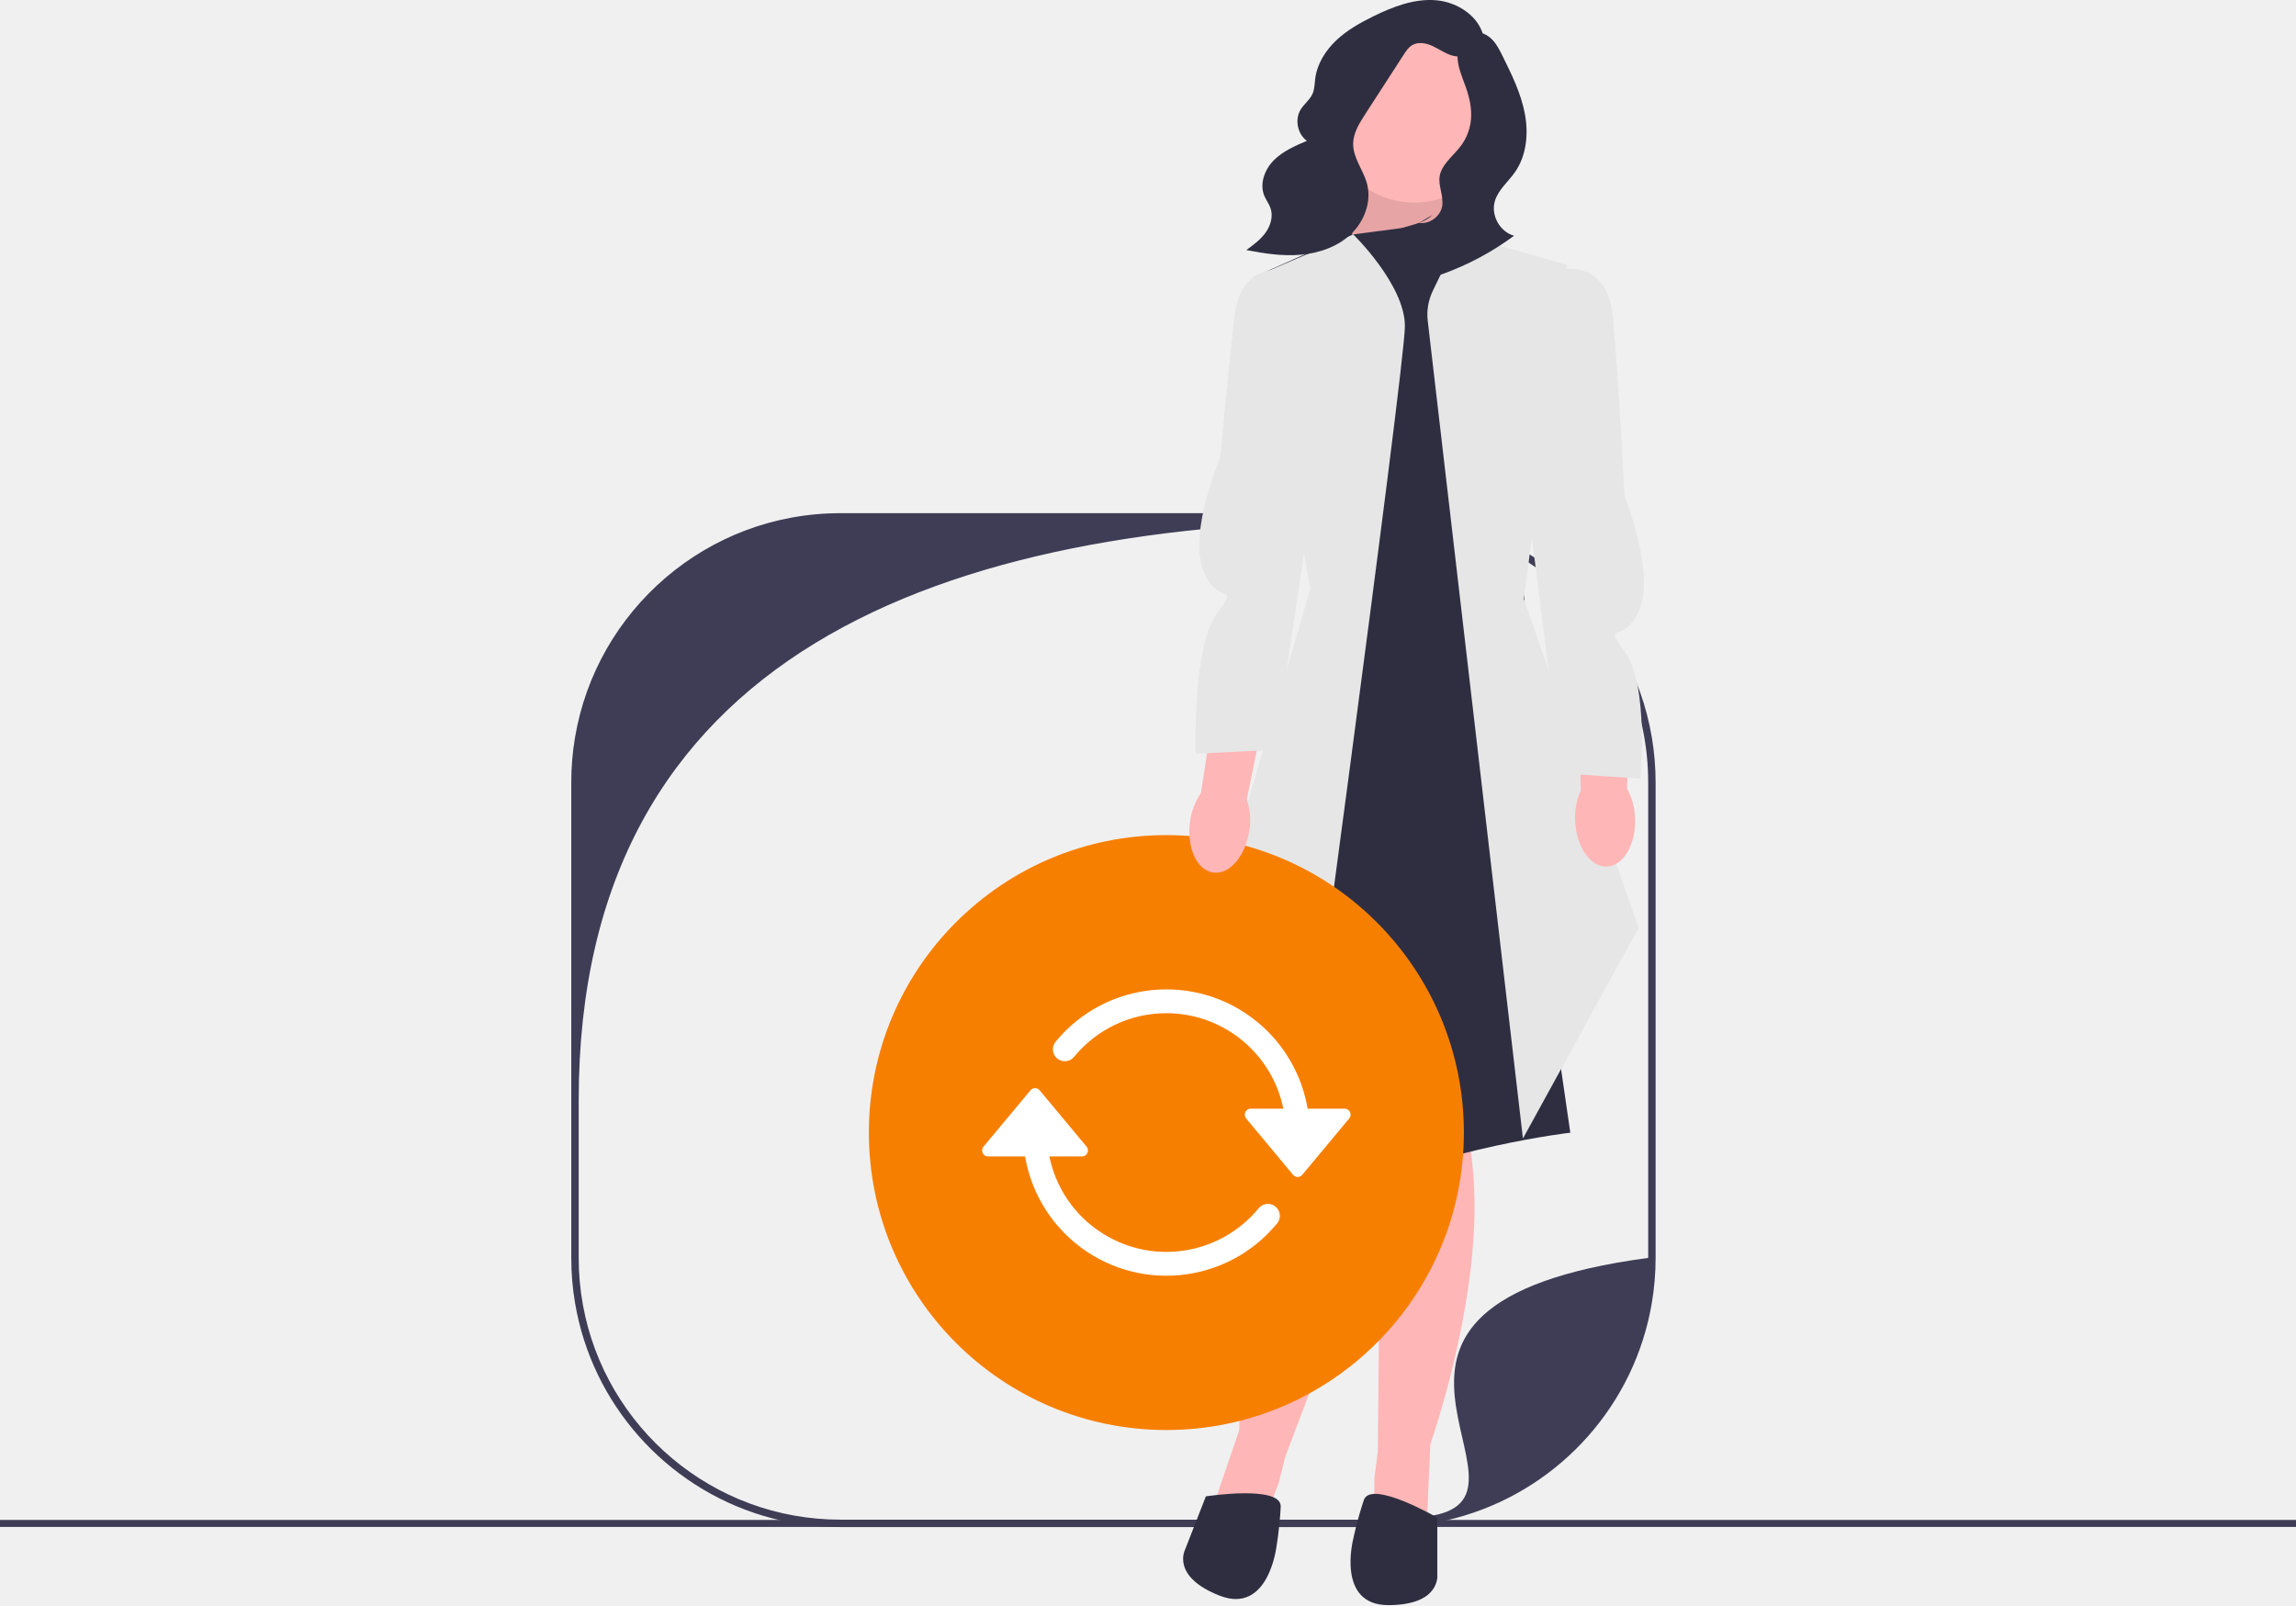
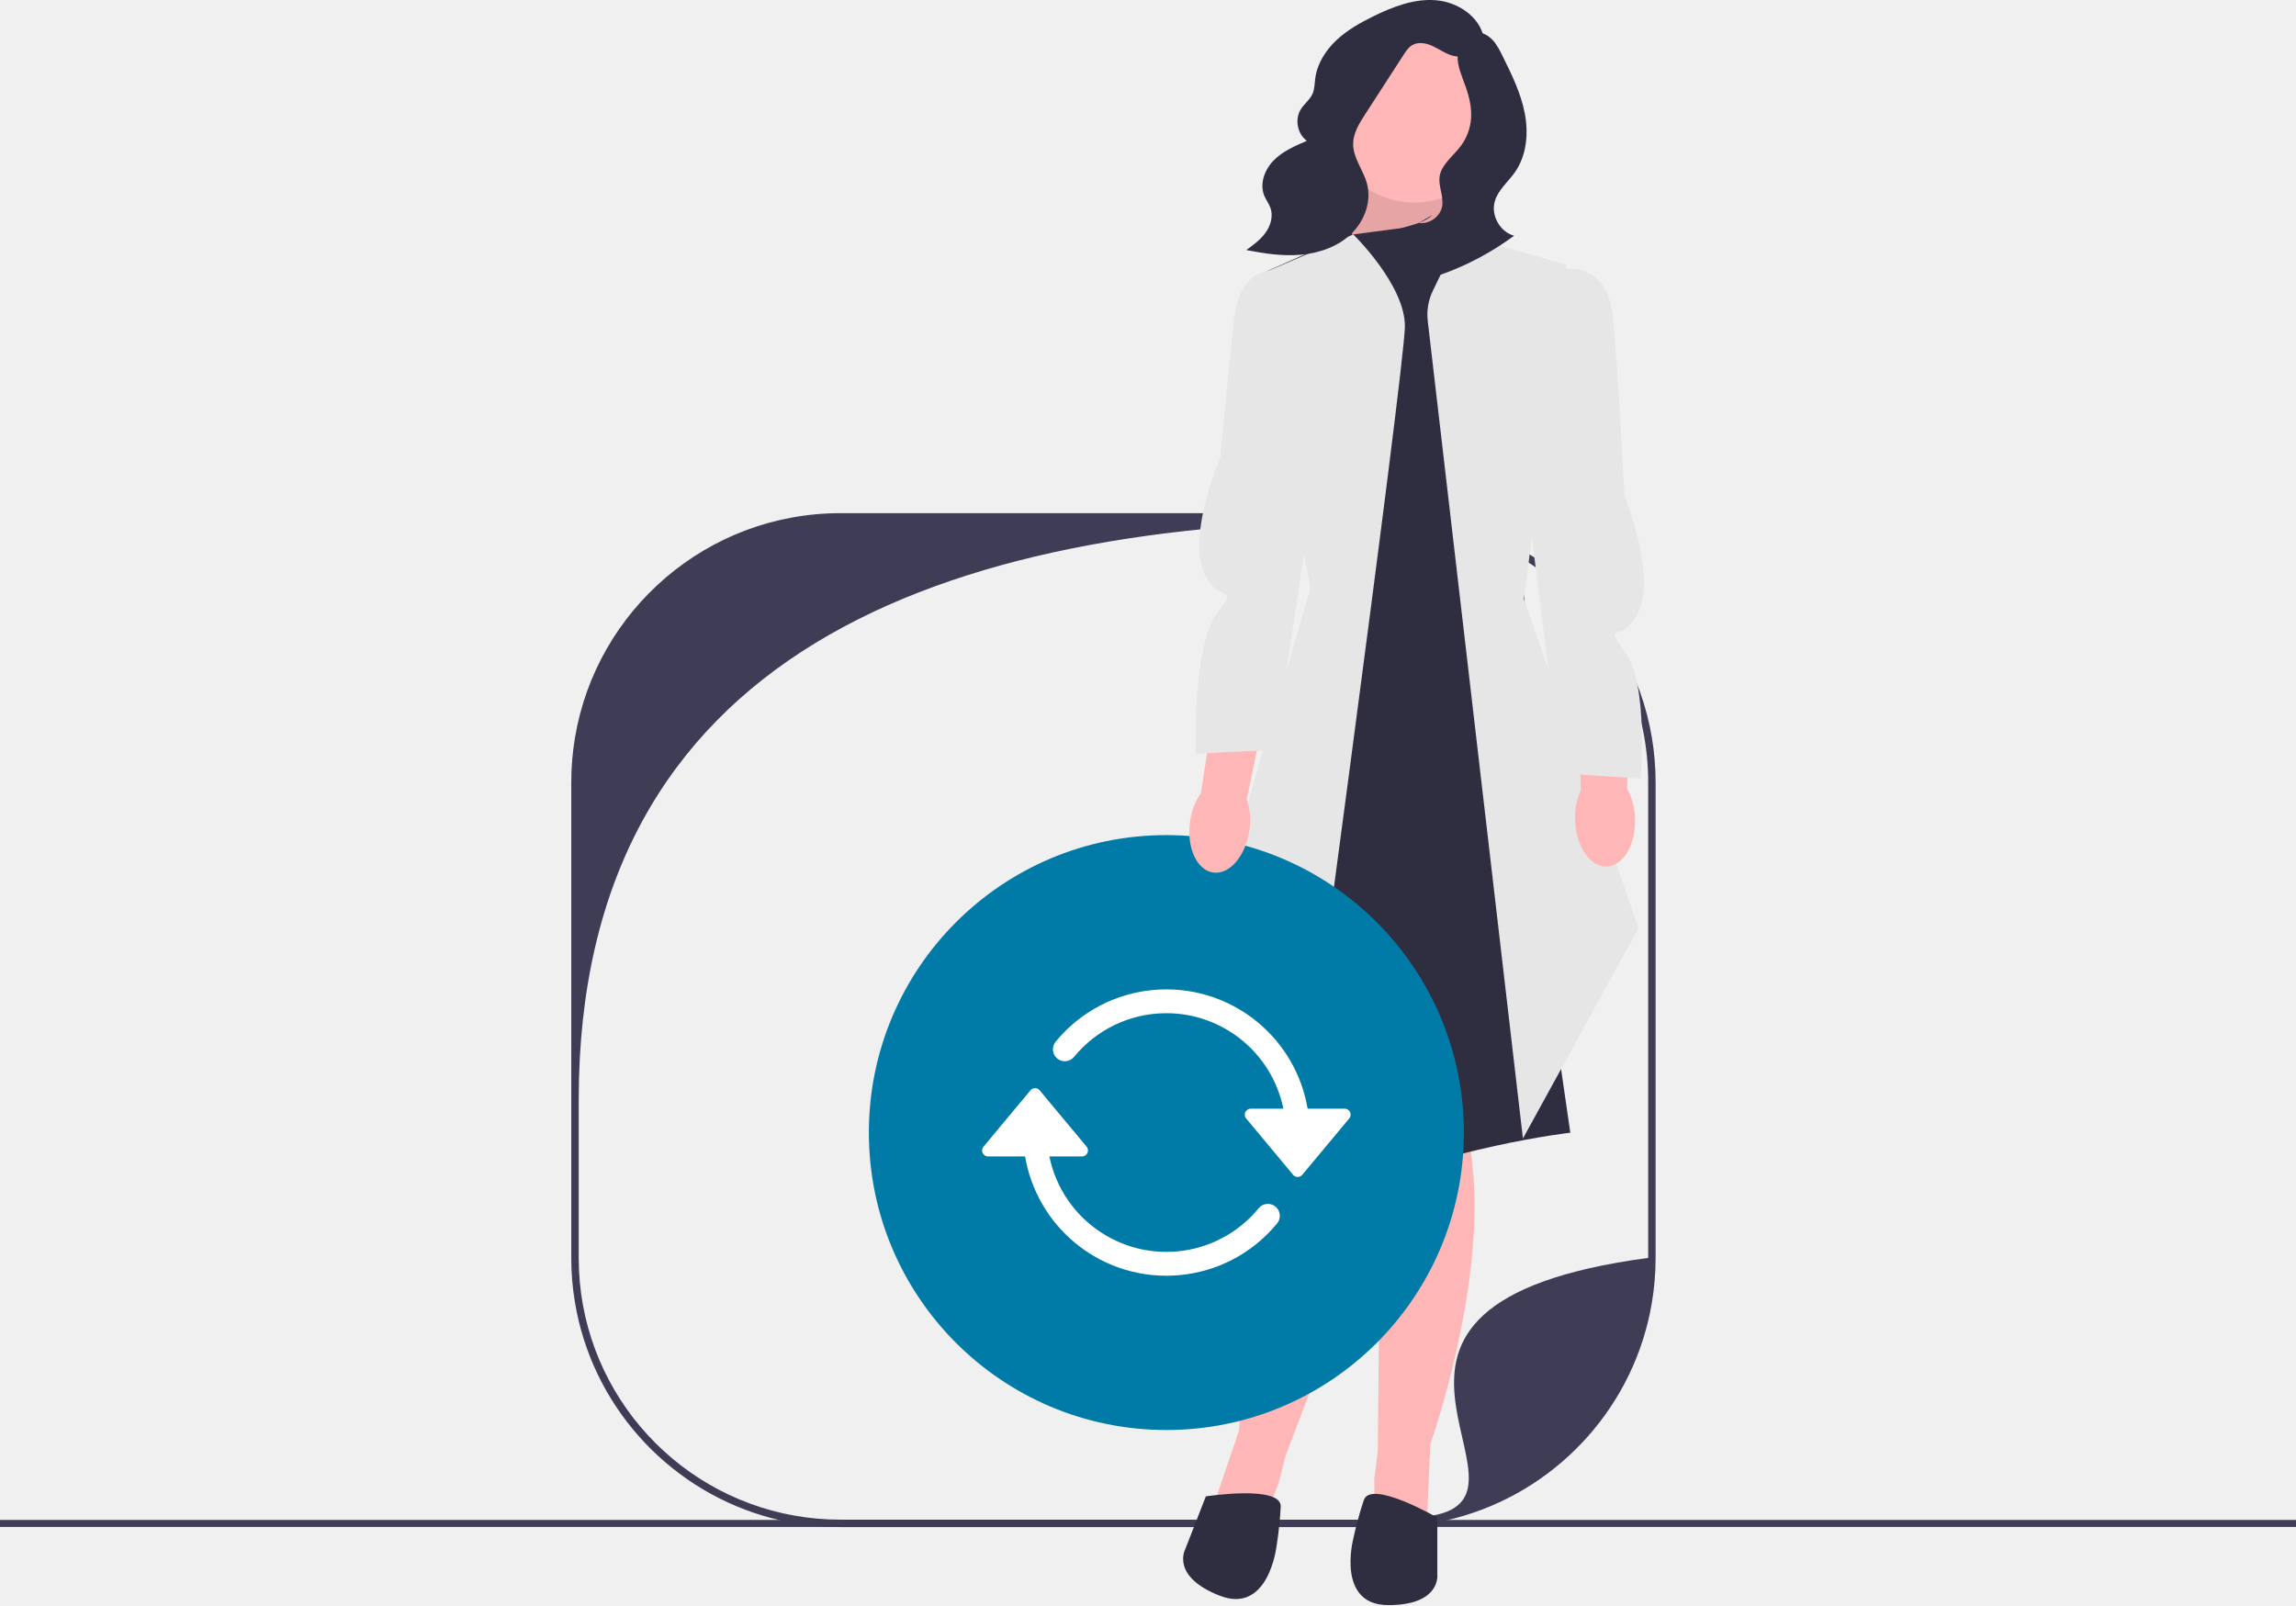
<svg xmlns="http://www.w3.org/2000/svg" width="656" height="458.686" viewBox="0 0 656 458.686">
  <rect y="434.343" width="656" height="2" fill="#3f3d56" />
  <g>
    <path d="M471.971,210.814c-6.073-36.417-37.728-64.169-75.864-64.169H240.149c-38.121,0-69.769,27.73-75.864,64.125-.704,4.162-1.067,8.443-1.067,12.806v135.886c0,4.362,.363,8.636,1.067,12.798,4.851,28.996,25.93,52.497,53.586,60.844,7.051,2.133,14.531,3.281,22.279,3.281h155.957c7.747,0,15.228-1.148,22.279-3.281,27.663-8.354,48.749-31.87,53.586-60.888,.696-4.148,1.059-8.406,1.059-12.754V223.575c0-4.348-.363-8.614-1.059-12.761h-0Zm-62.666,222.29c-4.288,.763-8.695,1.163-13.198,1.163H240.149c-4.503,0-8.91-.4-13.198-1.163-35.018-6.229-61.607-36.832-61.607-73.642v-45.105c0-127.45,103.312-165.586,230.762-165.586,41.313,0,74.805,33.492,74.805,74.805v135.886c-100.291,13.42-26.589,67.413-61.607,73.642l0,0Z" fill="#3f3d56" />
-     <polygon points="349.162 249.186 355.162 288.186 443.162 276.186 434.662 230.619 349.162 249.186" fill="#f77f00" />
+     <polygon points="349.162 249.186 355.162 288.186 443.162 276.186 434.662 230.619 349.162 249.186" fill="#007BA7" />
    <rect x="381.842" y="30.342" width="36.385" height="37.661" fill="#2f2e41" />
    <polygon points="385.162 70.186 394.162 43.186 411.704 43.186 412.627 70.186 385.162 70.186" fill="#ffb6b6" />
    <polygon points="385.162 70.186 394.162 43.186 411.704 43.186 412.627 70.186 385.162 70.186" isolation="isolate" opacity=".1" />
    <path d="M394.662,310.686l-1,104-1,8v11.484l15,1.516,1-23s16-45,12-80-2-25-2-25l-24,3Z" fill="#ffb6b6" />
    <path d="M404.184,318.854l-36.901,97.238-1.979,7.816-4.178,10.697-14.524-4.045,7.435-21.788s1.466-47.737,17.924-78.884,10.957-22.56,10.957-22.56l21.264,11.525v0Z" fill="#ffb6b6" />
    <path d="M385.162,67.186l-27,12,17.24,89.012-2.724,127.756-18,38s-3.016,21.732,27.984,7.732,66-18,66-18l-8.5-58.5-7.5-153.5,1-34-22-14s-26.5,3.5-26.5,3.5Z" fill="#2f2e41" />
    <path d="M370.124,335.343l-29.962-50.157,34.24-116.988-16.24-89.012,28.49-12.197s14.749,14.362,14.749,26.209-31.277,242.145-31.277,242.145v-0Z" fill="#e6e6e6" />
    <path d="M435.124,325.343l-27.197-233.628c-.343-2.95,.16-5.937,1.452-8.611l7.783-16.114,30.5,8.697-12.26,95.512,32.76,93.988-33.038,60.157Z" fill="#e6e6e6" />
    <path d="M410.662,433.686s-19-11-21-5-3,11-3,11c0,0-5,19,10,19s14-8.642,14-8.642v-16.358Z" fill="#2f2e41" />
    <path d="M344.536,427.606s21.7-3.335,21.38,2.982c-.32,6.316-1.207,11.338-1.207,11.338,0,0-2.254,19.517-16.227,14.06s-9.897-13.143-9.897-13.143l5.951-15.237-0-0Z" fill="#2f2e41" />
    <circle cx="404.103" cy="33.021" r="24.86" fill="#ffb6b6" />
    <path d="M423.965,10.868c-1.157-6.129-7.449-10.275-13.665-10.795s-12.305,1.827-17.902,4.579c-3.795,1.865-7.531,3.968-10.604,6.872s-5.461,6.697-6.012,10.889c-.195,1.483-.17,3.033-.777,4.4-.758,1.708-2.387,2.868-3.369,4.458-1.762,2.851-.953,6.999,1.752,8.978-3.4,1.449-6.894,2.961-9.486,5.596s-4.089,6.703-2.666,10.115c.503,1.207,1.335,2.263,1.765,3.498,.817,2.345,.039,5.009-1.409,7.026s-3.493,3.512-5.502,4.972c5.162,1.012,10.431,1.8,15.67,1.328s10.497-2.308,14.291-5.952c3.794-3.644,5.881-9.264,4.52-14.345-1.043-3.892-3.959-7.303-3.957-11.333,.001-3.097,1.743-5.892,3.425-8.493,3.673-5.681,7.346-11.361,11.019-17.042,.661-1.022,1.357-2.079,2.401-2.704,1.776-1.063,4.08-.596,5.952,.287,1.872,.883,3.583,2.149,5.579,2.696,4.075,1.117,8.801-1.448,10.086-5.473" fill="#2f2e41" />
    <path d="M409.28,61.425c-2.072,2.006-5.057,2.652-7.824,3.465s-5.71,2.091-6.955,4.692c-1.221,2.55-.335,5.788,1.687,7.765s4.958,2.81,7.786,2.771c2.827-.039,5.583-.868,8.242-1.83,7.271-2.631,14.157-6.321,20.373-10.919-4.027-1.114-6.661-5.816-5.508-9.832,.938-3.267,3.805-5.545,5.756-8.328,3.36-4.792,3.919-11.108,2.807-16.853-1.112-5.745-3.732-11.071-6.324-16.318-.819-1.659-1.658-3.345-2.936-4.682-1.278-1.337-3.088-2.295-4.928-2.104-3.053,.318-5.003,3.67-5.024,6.74s1.326,5.955,2.347,8.85c1.052,2.983,1.784,6.144,1.501,9.294-.237,2.64-1.197,5.211-2.748,7.36-1.198,1.66-2.725,3.052-4.027,4.631-1.007,1.221-1.9,2.603-2.165,4.163-.482,2.839,1.184,5.712,.727,8.555-.482,3.006-3.645,5.307-6.653,4.841" fill="#2f2e41" />
    <g>
-       <circle cx="333.249" cy="323.645" r="85" fill="#f77f00" />
+       <circle cx="333.249" cy="323.645" r="85" fill="#007BA7" />
      <g>
        <path d="M384.178,316.823h-10.567c-1.644-9.687-6.717-18.46-14.292-24.717-17.434-14.4-43.241-11.94-57.641,5.494-.049,.056-.096,.113-.142,.172-1.151,1.491-.874,3.633,.617,4.784,1.491,1.151,3.633,.874,4.784-.617,6.255-7.579,15.724-12.402,26.311-12.402,16.209,.002,30.179,11.406,33.426,27.286h-9.318c-.399,0-.785,.14-1.091,.395-.724,.603-.822,1.678-.219,2.402l13.411,16.099c.066,.079,.139,.152,.218,.217,.723,.603,1.799,.506,2.402-.217l13.411-16.099c.255-.306,.395-.692,.395-1.091,0-.942-.763-1.706-1.705-1.706v0Z" fill="#fff" />
        <path d="M364.343,344.734c-1.491-1.151-3.633-.874-4.784,.617-4.962,6.008-11.831,10.136-19.464,11.699-18.462,3.78-36.492-8.122-40.272-26.584h9.318c.942-0,1.705-.764,1.705-1.706-0-.399-.14-.785-.395-1.091l-13.411-16.099c-.603-.723-1.679-.821-2.402-.218-.079,.066-.152,.139-.218,.218l-13.411,16.099c-.603,.724-.505,1.799,.219,2.402,.306,.255,.692,.395,1.091,.395h10.566c1.644,9.687,6.717,18.46,14.293,24.717,17.434,14.4,43.241,11.94,57.641-5.494,.049-.056,.096-.113,.141-.172,1.151-1.491,.875-3.633-.617-4.784h0Z" fill="#fff" />
      </g>
    </g>
    <path id="uuid-da16df1e-5659-4232-96f6-61e8c639a9ec-329" d="M356.981,237.194c-1.029,7.366-5.665,12.806-10.352,12.15-4.688-.656-7.652-7.158-6.621-14.527,.371-2.949,1.444-5.766,3.127-8.216l4.756-31.156,14.573,2.543-6.236,30.444c.947,2.818,1.206,5.823,.754,8.762h-0Z" fill="#ffb6b6" />
    <path d="M369.662,77.686s-15-5-17,13-4,40-4,40c0,0-9,21-5,32s11,3.331,4,12.665-6.025,40.047-6.025,40.047l22.525-1.134s12.5-82.579,12.5-84.579-7-52-7-52v0Z" fill="#e6e6e6" />
    <g>
      <path id="uuid-6bf35aa9-e432-4b51-af77-8f4eb19e6e42-330" d="M467.161,233.85c.279,7.433-3.33,13.601-8.06,13.778s-8.789-5.705-9.067-13.14c-.152-2.969,.41-5.93,1.637-8.637l-.784-31.507,14.793-.053-.798,31.066c1.427,2.609,2.209,5.521,2.279,8.493l0,0Z" fill="#ffb6b6" />
      <path d="M444.07,77.349s15.087-4.731,16.765,13.302,3.285,51.065,3.285,51.065c0,0,8.623,21.157,4.427,32.084s-11.058,3.134-4.226,12.592c6.832,9.458,4.38,36.131,4.38,36.131l-22.501-1.536s-10.094-78.772-10.059-80.771,7.928-62.867,7.928-62.867l-0,0Z" fill="#e6e6e6" />
    </g>
  </g>
</svg>
